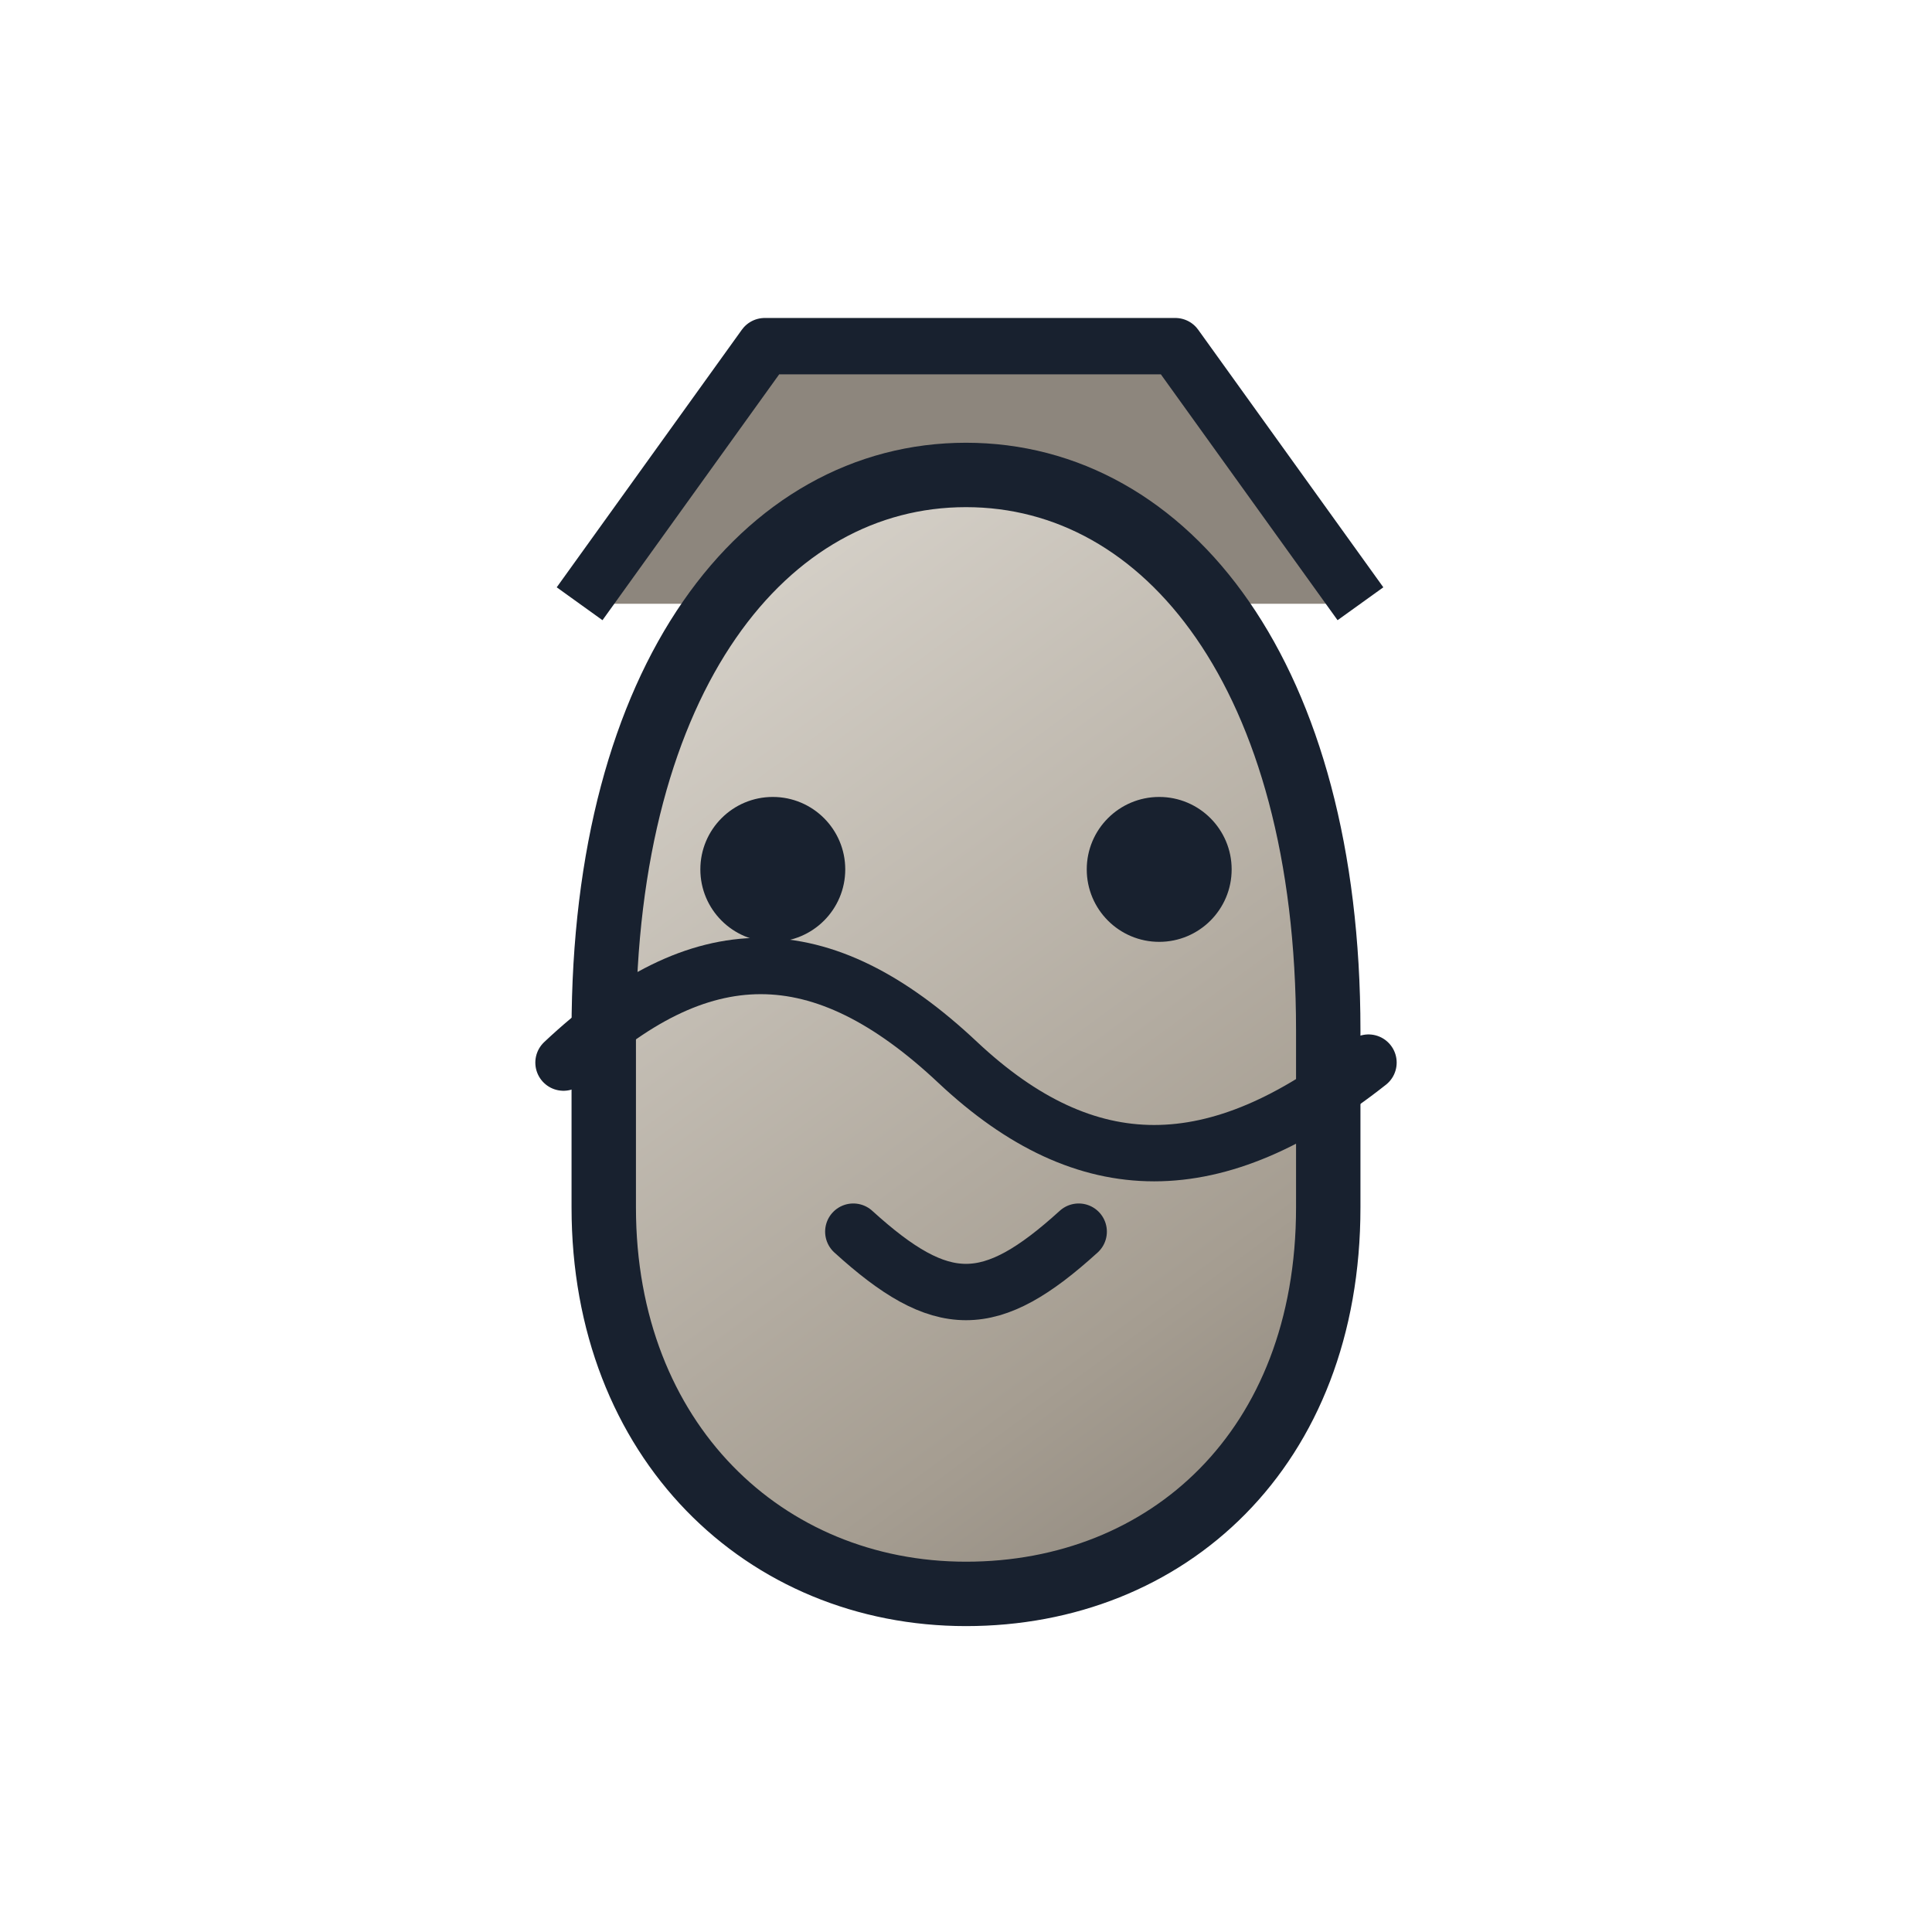
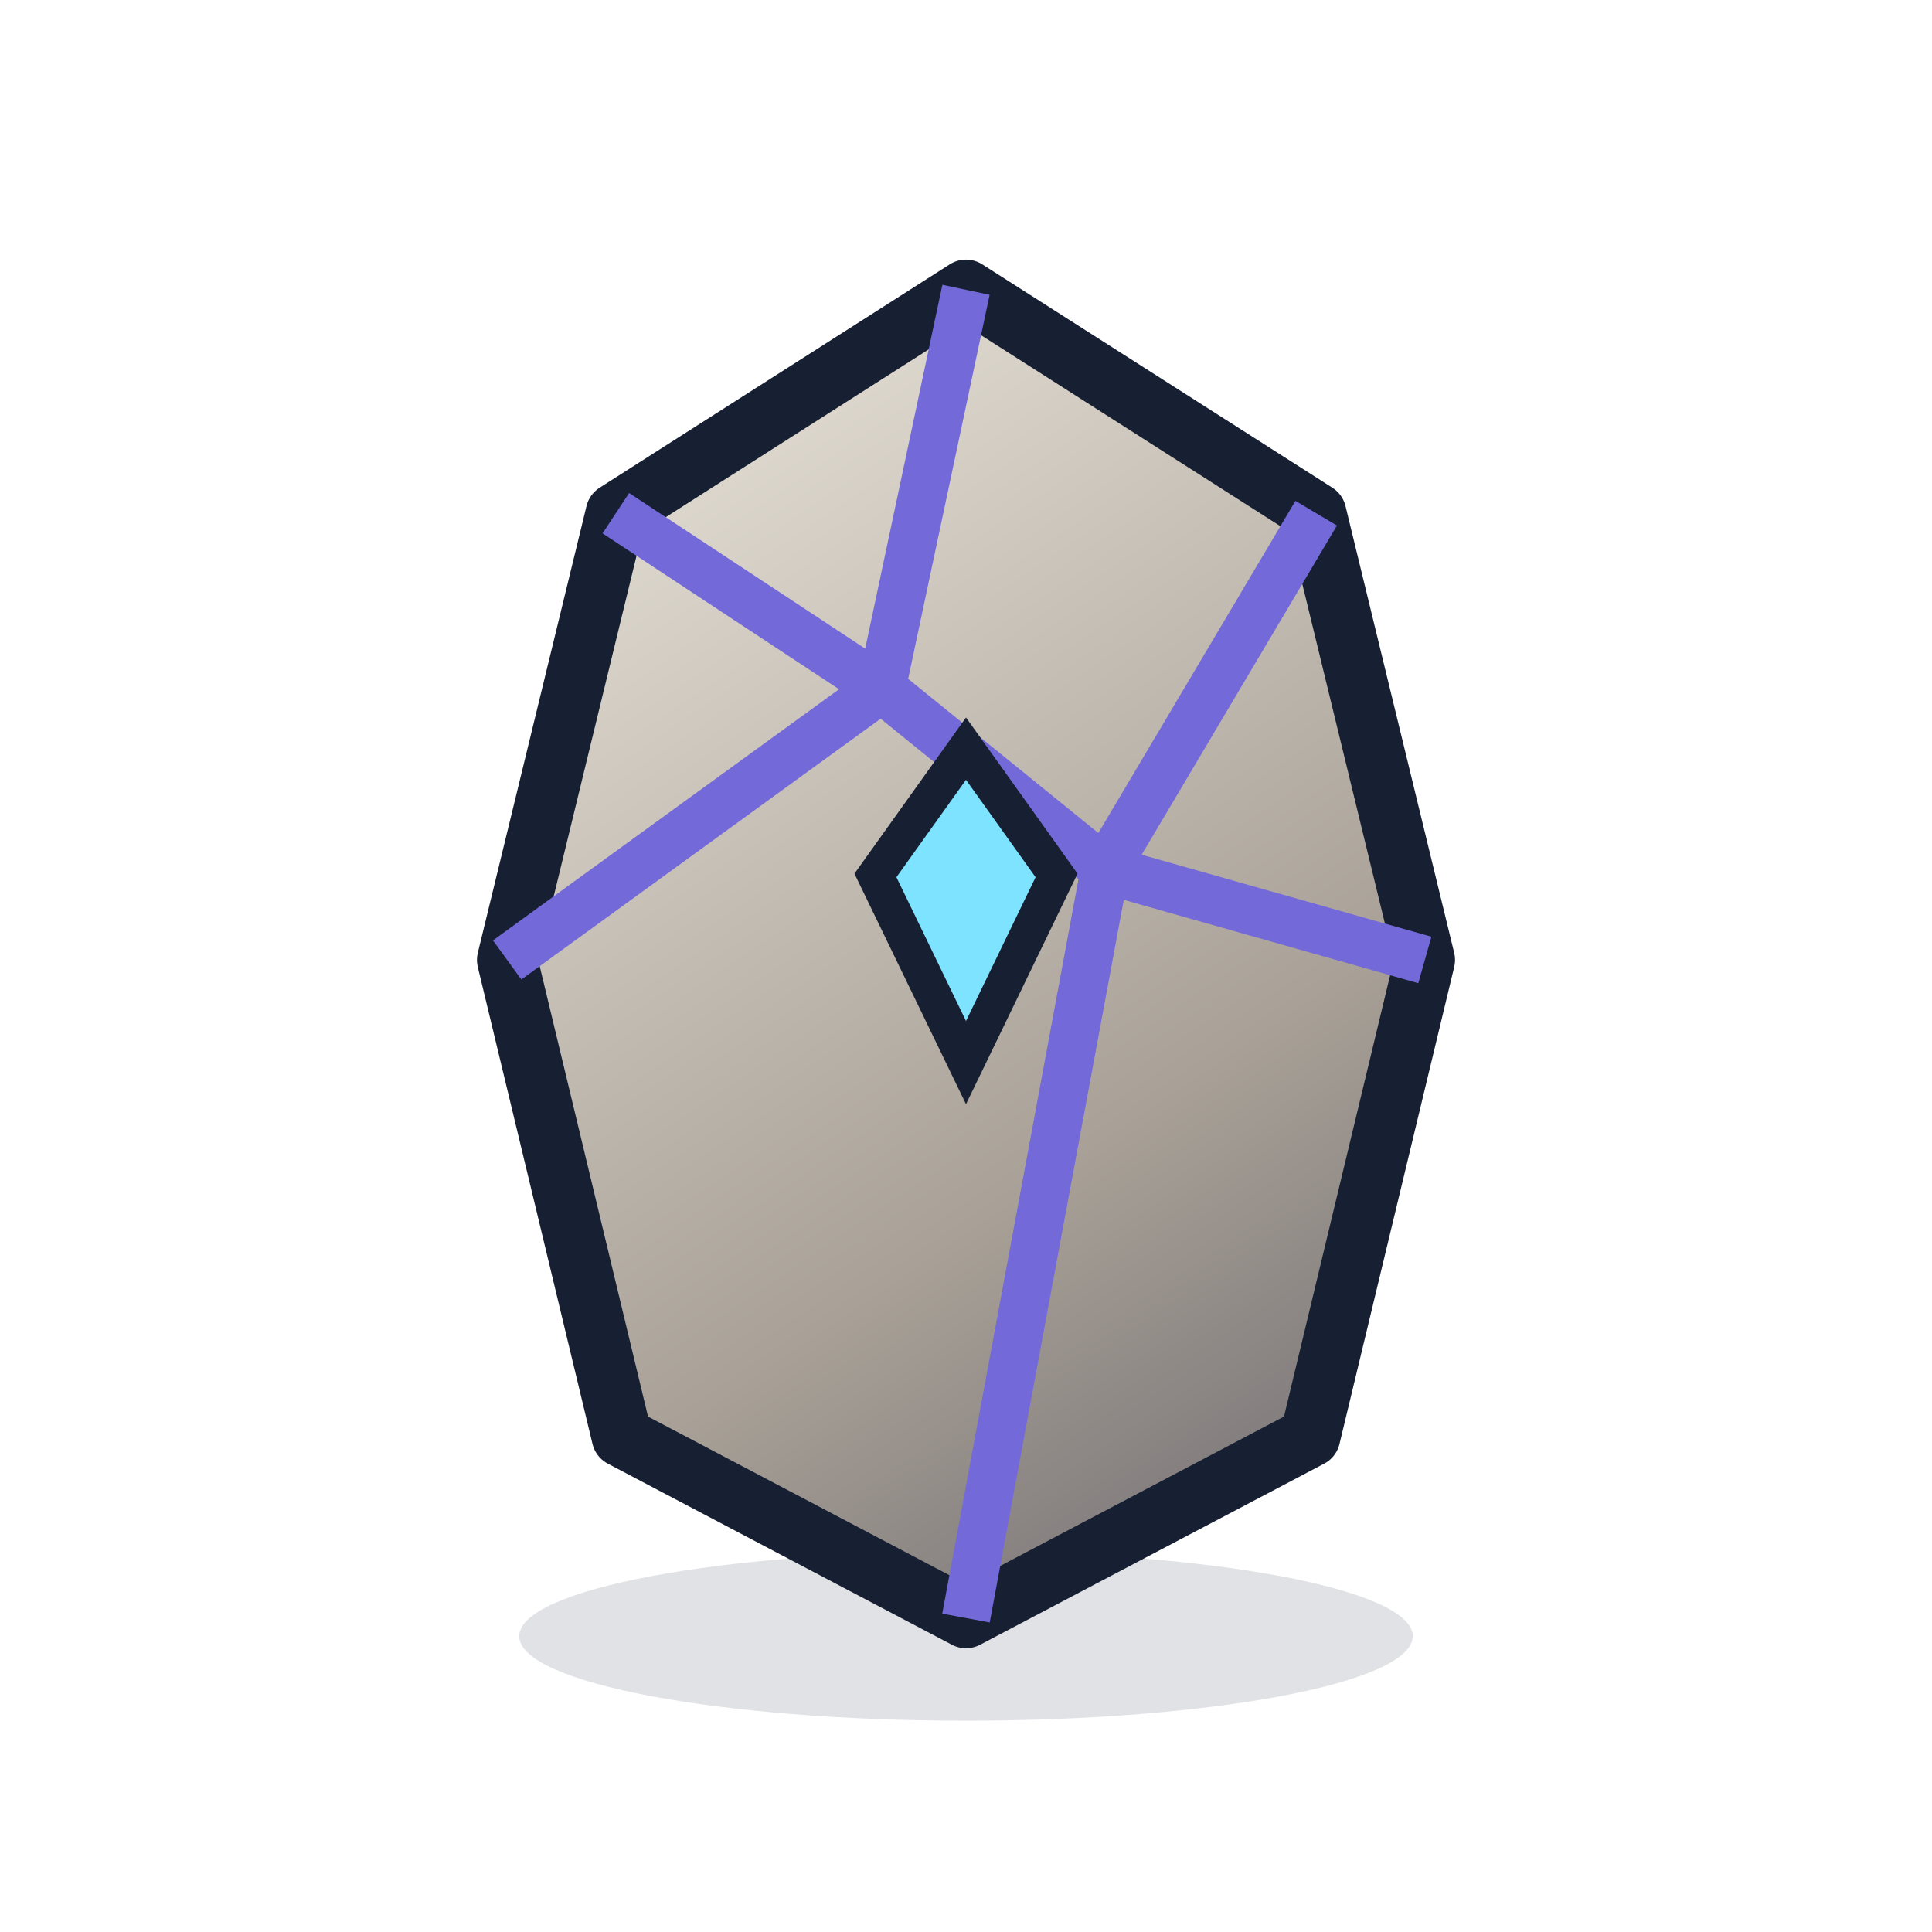
- <svg xmlns="http://www.w3.org/2000/svg" viewBox="0 0 240 240" role="img" aria-label="Rock Golem Egg stage">
+ <svg xmlns="http://www.w3.org/2000/svg" viewBox="0 0 320 320" role="img" aria-label="Rock Golem Egg stage">
  <defs>
-     <linearGradient id="body" x1="48" x2="192" y1="28" y2="224" gradientUnits="userSpaceOnUse">
-       <stop stop-color="#f1eee8" />
-       <stop offset=".68" stop-color="#a59d91" />
-       <stop offset="1" stop-color="#726b63" />
+     <linearGradient id="body" x1="95" y1="70" x2="228" y2="266" gradientUnits="userSpaceOnUse">
+       <stop stop-color="#e4dfd5" />
+       <stop offset=".62" stop-color="#a9a197" />
+       <stop offset="1" stop-color="#6d6a70" />
    </linearGradient>
+     <filter id="soft">
+       <feGaussianBlur stdDeviation="5" />
+     </filter>
  </defs>
-   <path d="M72 75 95 43h51l23 32" fill="#8d867d" stroke="#18212f" stroke-width="7" stroke-linejoin="round" />
-   <path d="M75 128c0-44 20-69 45-69s45 25 45 69v22c0 30-20 48-45 48s-45-19-45-48z" fill="url(#body)" stroke="#18212f" stroke-width="8" />
-   <path d="M70 132c17-16 32-16 49 0 16 15 32 15 51 0" fill="none" stroke="#18212f" stroke-width="7" stroke-linecap="round" />
-   <circle cx="96" cy="108" r="9" fill="#18212f" />
-   <circle cx="144" cy="108" r="9" fill="#18212f" />
-   <path d="M106 153c11 10 17 10 28 0" fill="none" stroke="#18212f" stroke-width="7" stroke-linecap="round" />
+   <ellipse cx="160" cy="271" rx="74" ry="14" fill="#172033" opacity=".13" />
+   <path d="m160 48 58 37 18 74-19 79-57 30-57-30-19-79 18-74Z" fill="url(#body)" stroke="#172033" stroke-width="10" stroke-linejoin="round" />
+   <path d="m160 48-14 66 37 30-23 124M102 85l44 29-62 45M218 85l-35 59 53 15" fill="none" stroke="#7469d8" stroke-width="8" stroke-linejoin="round" />
+   <path d="m145 145 15-21 15 21-15 31Z" fill="#7de3ff" stroke="#172033" stroke-width="6" />
</svg>
